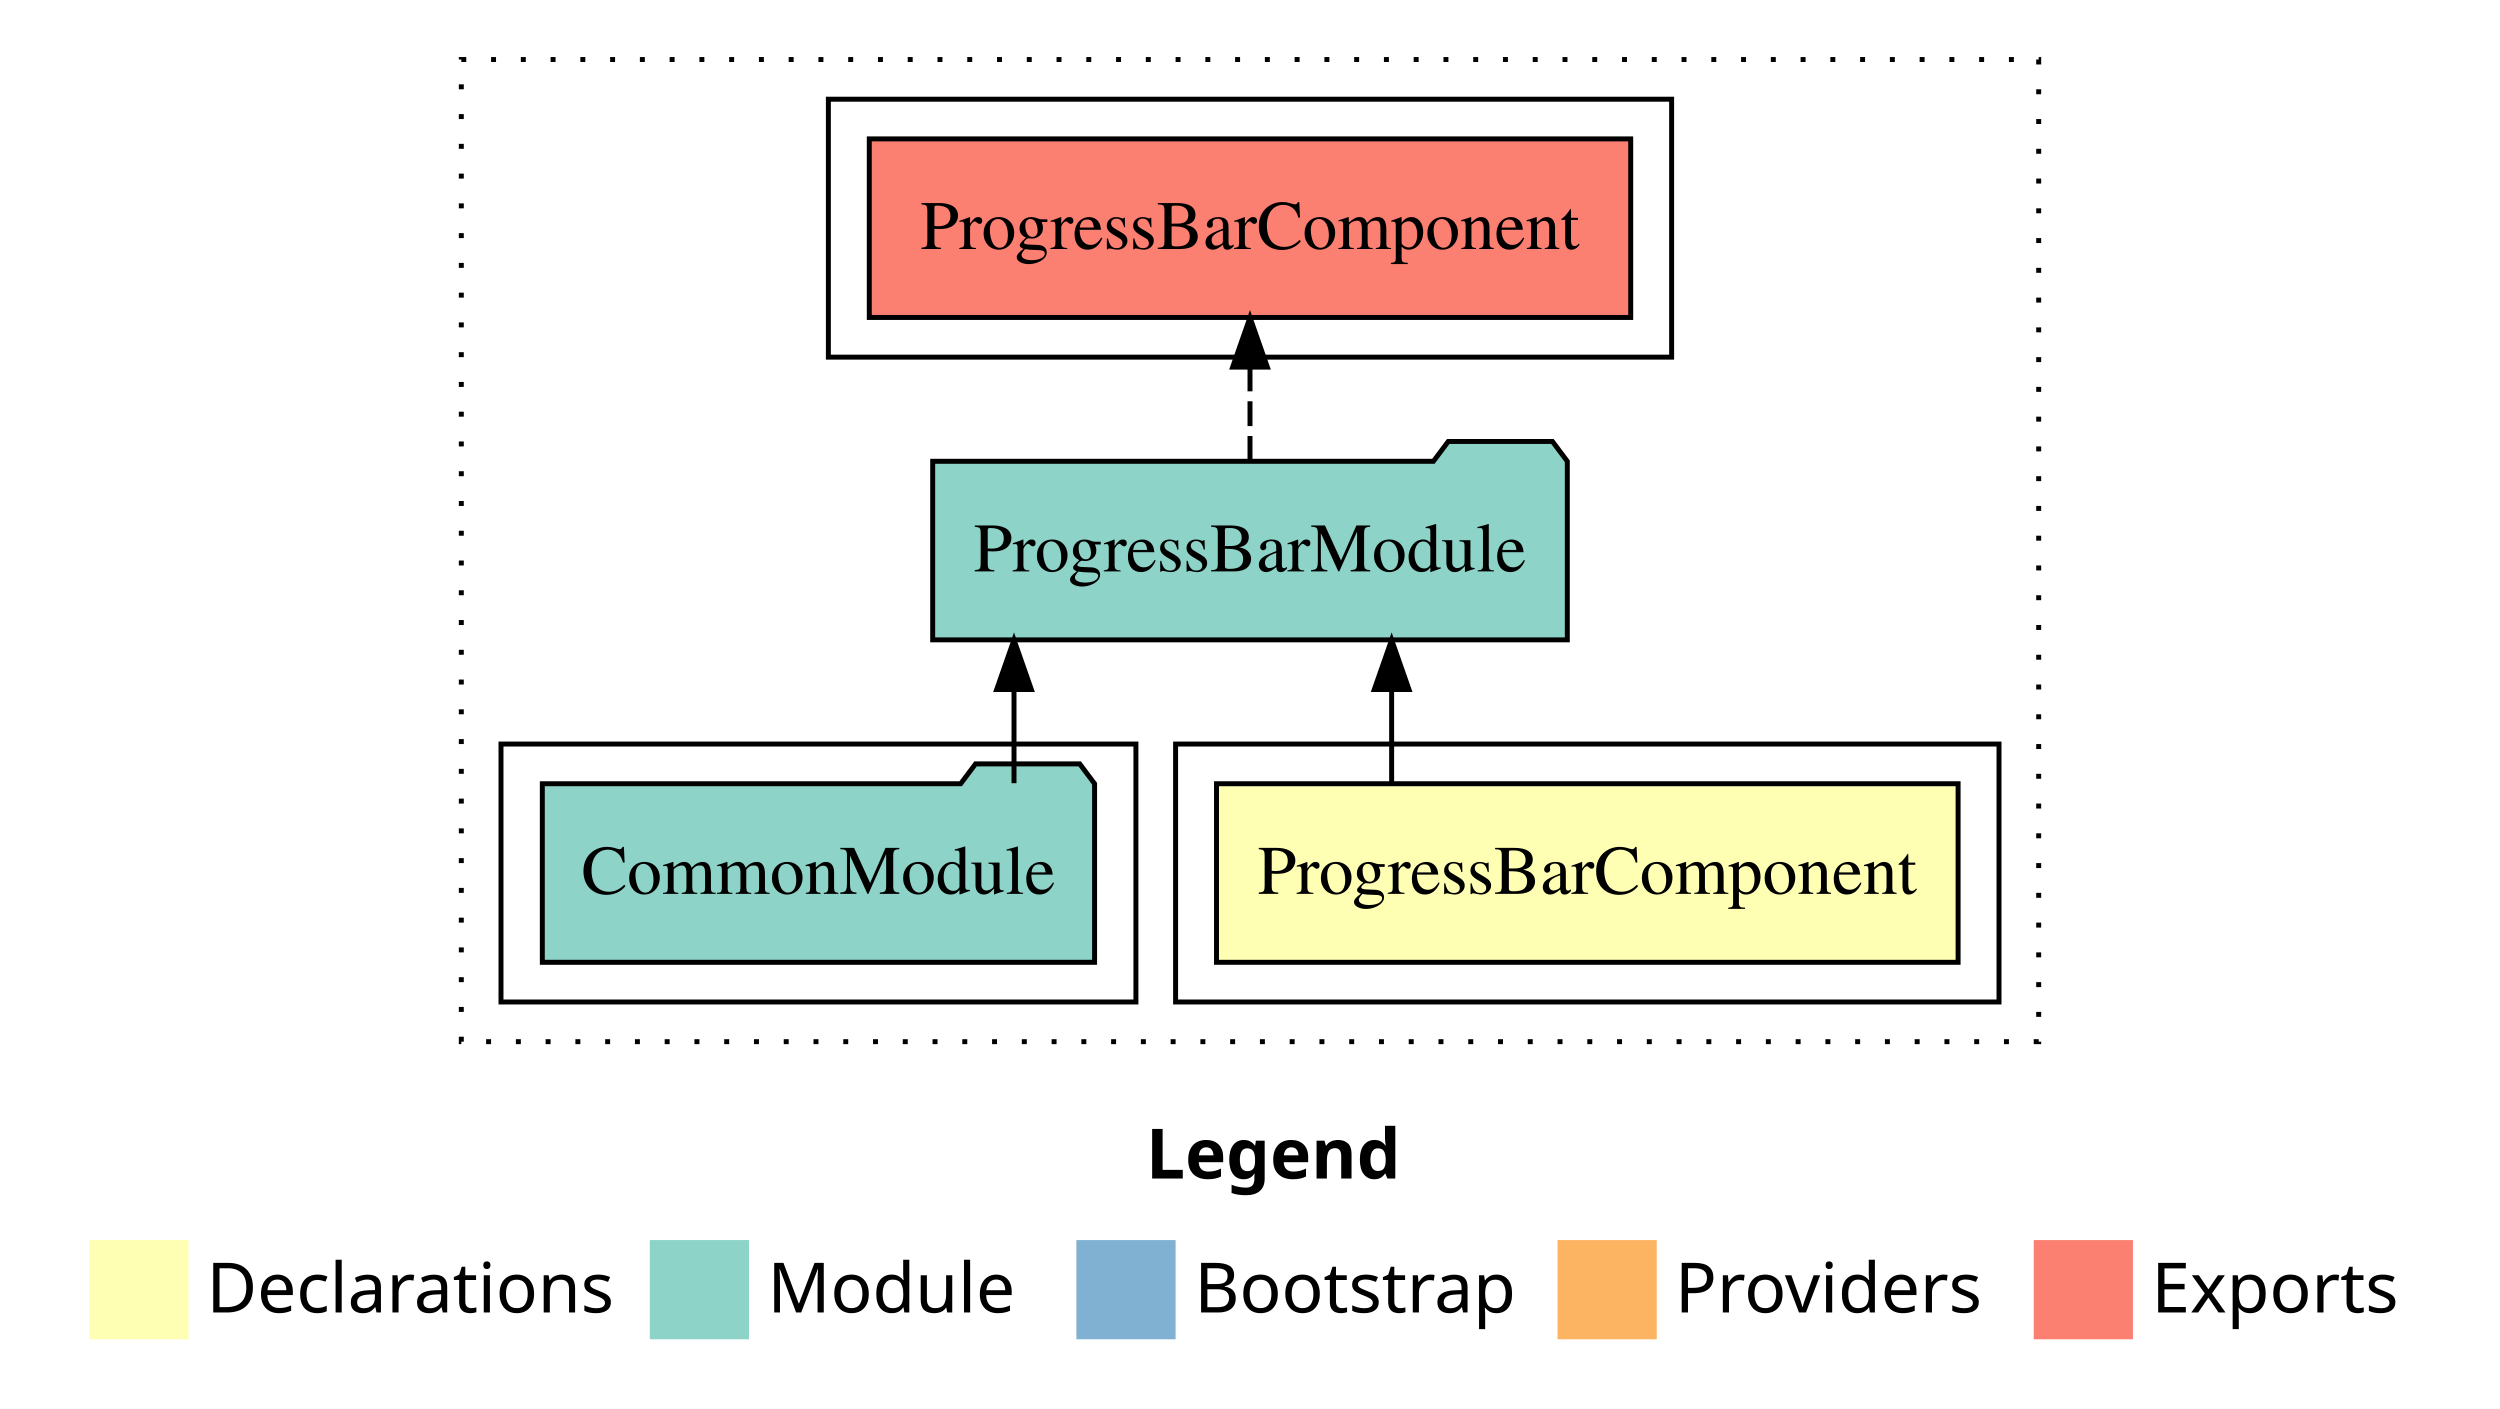
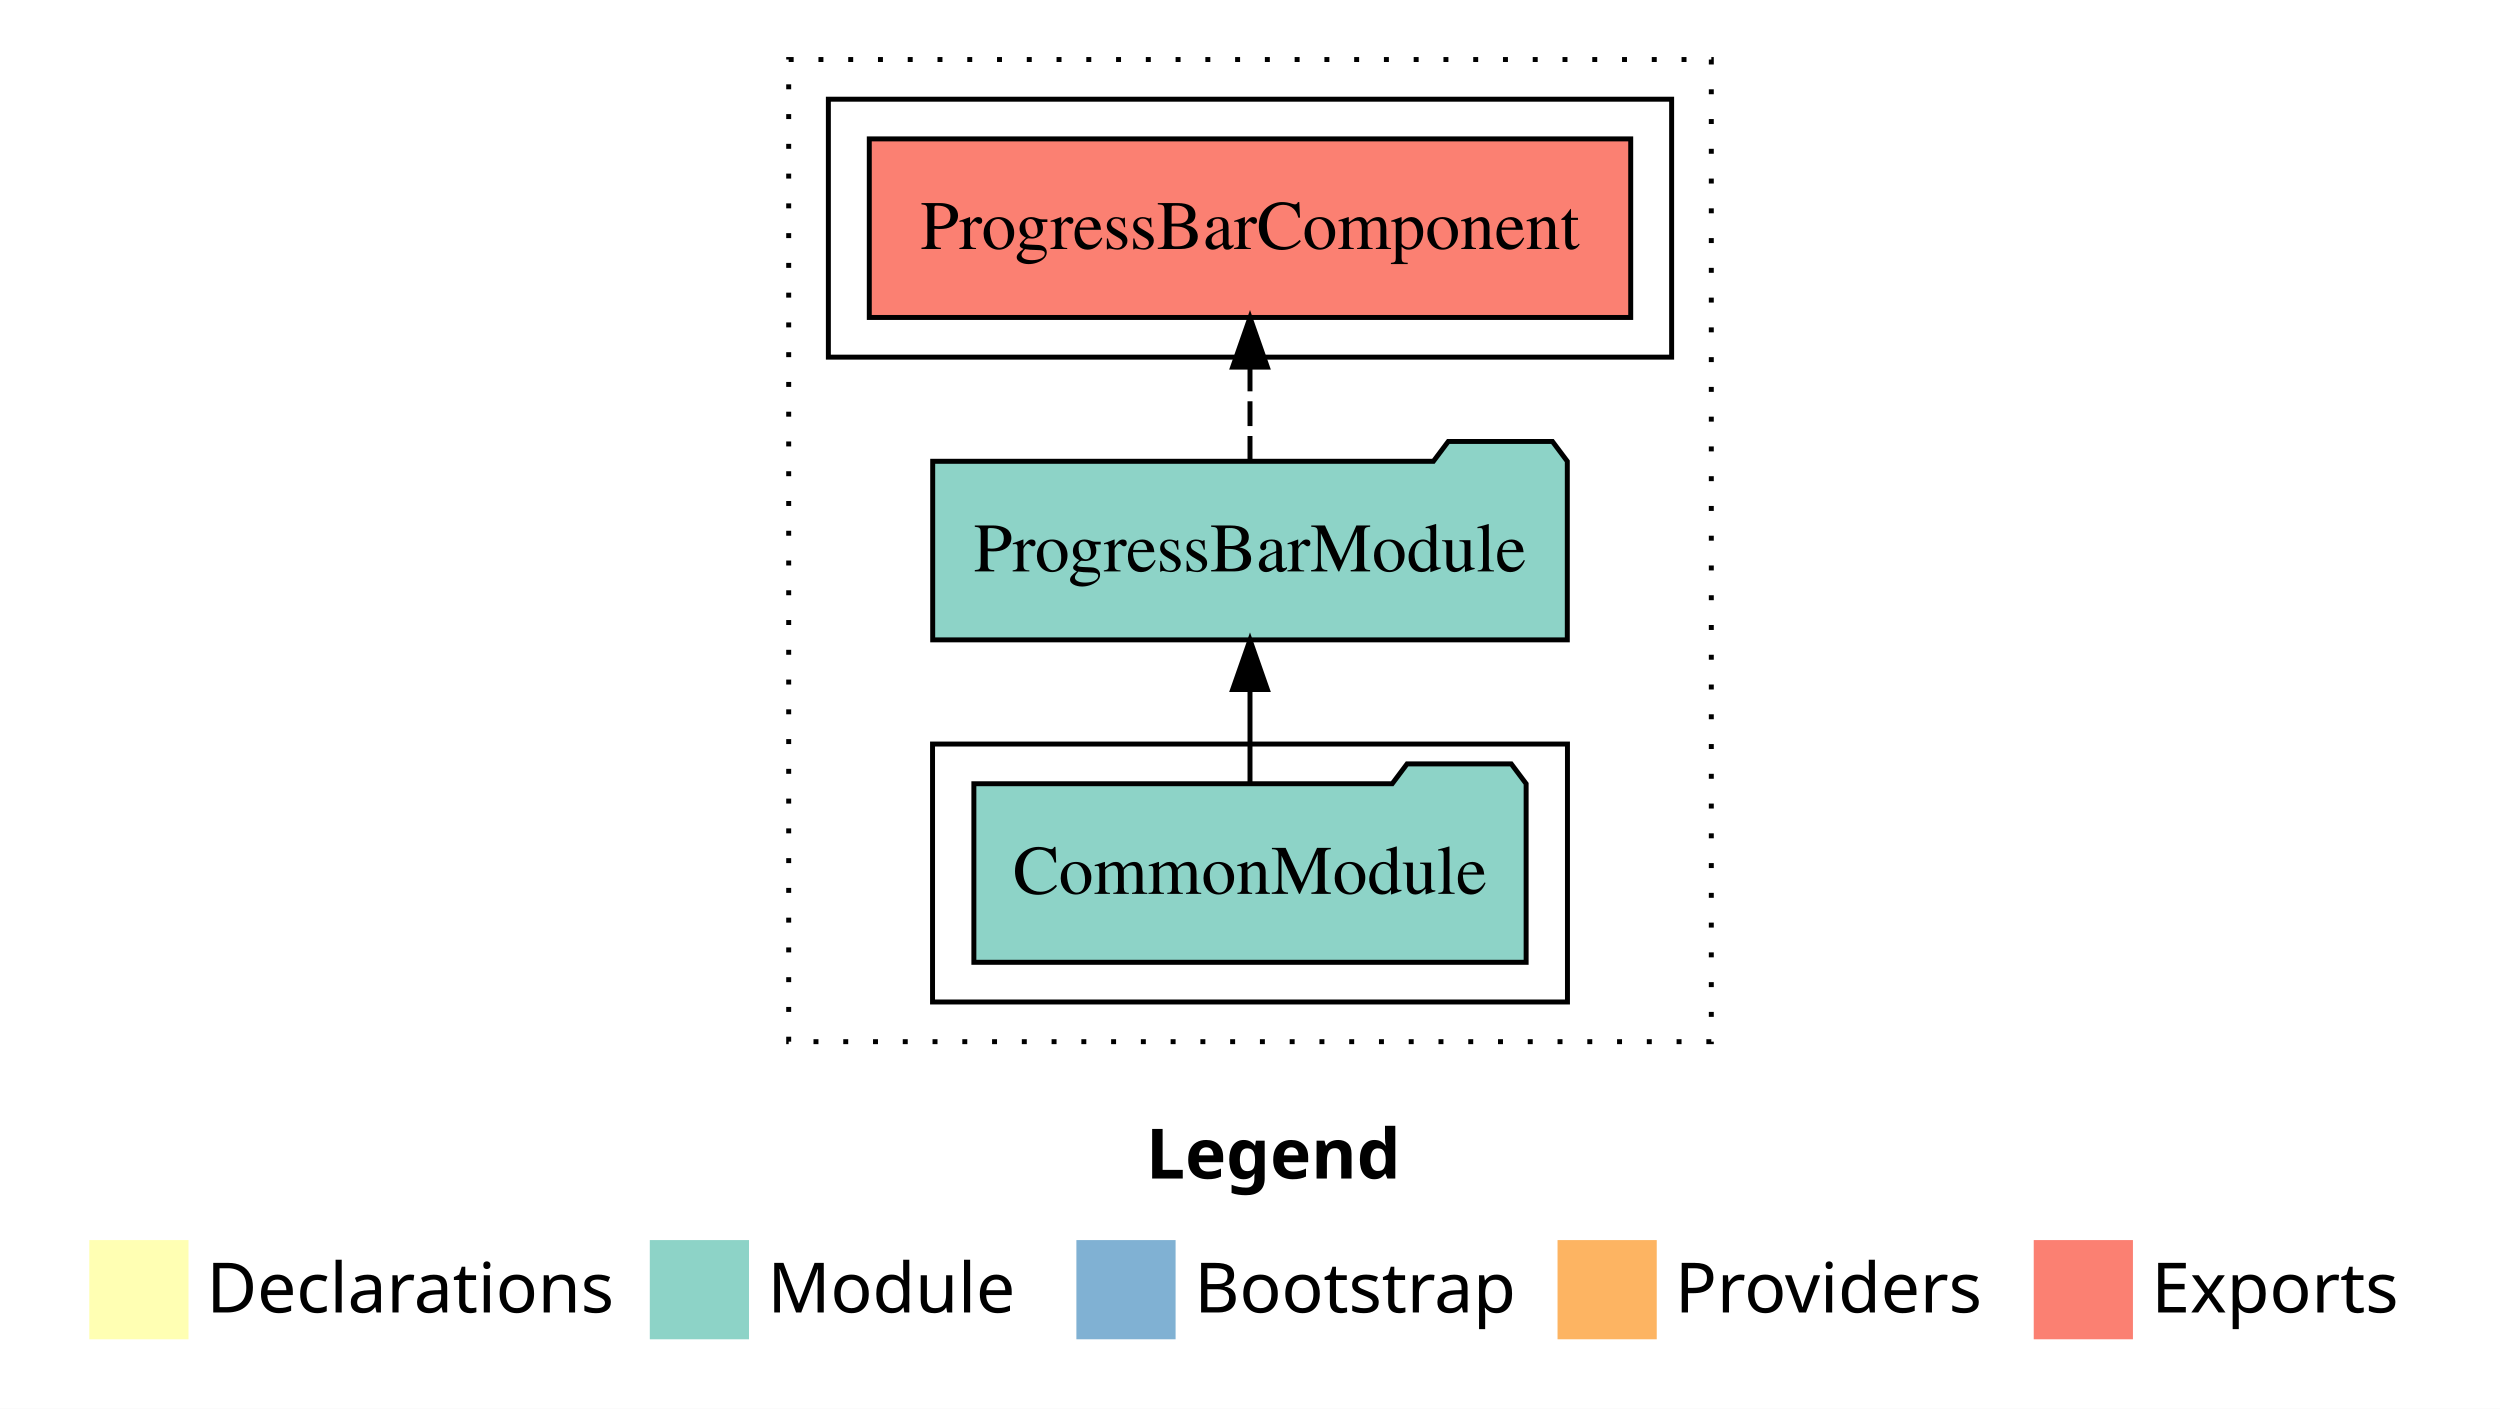
<svg xmlns="http://www.w3.org/2000/svg" width="504pt" height="284pt" viewBox="0.00 0.00 504.00 284.00">
  <g id="graph0" class="graph" transform="scale(1 1) rotate(0) translate(4 280)">
    <polygon fill="#ffffff" stroke="transparent" points="-4,4 -4,-280 500,-280 500,4 -4,4" />
    <text text-anchor="start" x="227.009" y="-42.4" font-family="sans-serif" font-weight="bold" font-size="14.00" fill="#000000">Legend</text>
    <polygon fill="#ffffb3" stroke="transparent" points="14,-10 14,-30 34,-30 34,-10 14,-10" />
    <text text-anchor="start" x="37.629" y="-15.4" font-family="sans-serif" font-size="14.00" fill="#000000">  Declarations</text>
    <polygon fill="#8dd3c7" stroke="transparent" points="127,-10 127,-30 147,-30 147,-10 127,-10" />
    <text text-anchor="start" x="150.725" y="-15.4" font-family="sans-serif" font-size="14.00" fill="#000000">  Module</text>
    <polygon fill="#80b1d3" stroke="transparent" points="213,-10 213,-30 233,-30 233,-10 213,-10" />
    <text text-anchor="start" x="236.781" y="-15.4" font-family="sans-serif" font-size="14.00" fill="#000000">  Bootstrap</text>
    <polygon fill="#fdb462" stroke="transparent" points="310,-10 310,-30 330,-30 330,-10 310,-10" />
    <text text-anchor="start" x="333.673" y="-15.4" font-family="sans-serif" font-size="14.00" fill="#000000">  Providers</text>
    <polygon fill="#fb8072" stroke="transparent" points="406,-10 406,-30 426,-30 426,-10 406,-10" />
    <text text-anchor="start" x="429.726" y="-15.4" font-family="sans-serif" font-size="14.00" fill="#000000">  Exports</text>
    <g id="clust1" class="cluster">
-       <polygon fill="none" stroke="#000000" stroke-dasharray="1,5" points="89,-70 89,-268 407,-268 407,-70 89,-70" />
+       <polygon fill="none" stroke="#000000" stroke-dasharray="1,5" points="155,-70 155,-268 341,-268 341,-70 155,-70" />
    </g>
-     <g id="clust2" class="cluster">
-       <polygon fill="none" stroke="#000000" points="233,-78 233,-130 399,-130 399,-78 233,-78" />
+     <g id="clust3" class="cluster">
+       <polygon fill="none" stroke="#000000" points="184,-78 184,-130 312,-130 312,-78 184,-78" />
    </g>
    <g id="clust4" class="cluster">
-       <polygon fill="none" stroke="#000000" points="97,-78 97,-130 225,-130 225,-78 97,-78" />
-     </g>
-     <g id="clust5" class="cluster">
      <polygon fill="none" stroke="#000000" points="163,-208 163,-260 333,-260 333,-208 163,-208" />
    </g>
    <g id="node1" class="node">
-       <polygon fill="#ffffb3" stroke="#000000" points="390.752,-122 241.248,-122 241.248,-86 390.752,-86 390.752,-122" />
-       <text text-anchor="middle" x="316" y="-99.8" font-family="Times,serif" font-size="14.00" fill="#000000">ProgressBarComponent</text>
+       <polygon fill="#8dd3c7" stroke="#000000" points="303.668,-122 300.668,-126 279.668,-126 276.668,-122 192.332,-122 192.332,-86 303.668,-86 303.668,-122" />
+       <text text-anchor="middle" x="248" y="-99.8" font-family="Times,serif" font-size="14.00" fill="#000000">CommonModule</text>
    </g>
    <g id="node2" class="node">
      <polygon fill="#8dd3c7" stroke="#000000" points="311.969,-187 308.969,-191 287.969,-191 284.969,-187 184.031,-187 184.031,-151 311.969,-151 311.969,-187" />
      <text text-anchor="middle" x="248" y="-164.8" font-family="Times,serif" font-size="14.00" fill="#000000">ProgressBarModule</text>
    </g>
    <g id="edge1" class="edge">
-       <path fill="none" stroke="#000000" d="M276.554,-122.106C276.554,-122.106 276.554,-140.991 276.554,-140.991" />
-       <polygon fill="#000000" stroke="#000000" points="273.054,-140.991 276.554,-150.991 280.054,-140.991 273.054,-140.991" />
+       <path fill="none" stroke="#000000" d="M248,-122.106C248,-122.106 248,-140.991 248,-140.991" />
+       <polygon fill="#000000" stroke="#000000" points="244.5,-140.991 248,-150.991 251.5,-140.991 244.5,-140.991" />
    </g>
-     <g id="node4" class="node">
+     <g id="node3" class="node">
      <polygon fill="#fb8072" stroke="#000000" points="324.752,-252 171.248,-252 171.248,-216 324.752,-216 324.752,-252" />
      <text text-anchor="middle" x="248" y="-229.8" font-family="Times,serif" font-size="14.00" fill="#000000">ProgressBarComponent </text>
    </g>
-     <g id="edge3" class="edge">
+     <g id="edge2" class="edge">
      <path fill="none" stroke="#000000" stroke-dasharray="5,2" d="M248,-187.106C248,-187.106 248,-205.991 248,-205.991" />
      <polygon fill="#000000" stroke="#000000" points="244.5,-205.991 248,-215.991 251.5,-205.991 244.5,-205.991" />
    </g>
-     <g id="node3" class="node">
-       <polygon fill="#8dd3c7" stroke="#000000" points="216.668,-122 213.668,-126 192.668,-126 189.668,-122 105.332,-122 105.332,-86 216.668,-86 216.668,-122" />
-       <text text-anchor="middle" x="161" y="-99.8" font-family="Times,serif" font-size="14.00" fill="#000000">CommonModule</text>
-     </g>
-     <g id="edge2" class="edge">
-       <path fill="none" stroke="#000000" d="M200.425,-122.106C200.425,-122.106 200.425,-140.991 200.425,-140.991" />
-       <polygon fill="#000000" stroke="#000000" points="196.925,-140.991 200.425,-150.991 203.925,-140.991 196.925,-140.991" />
-     </g>
  </g>
</svg>
